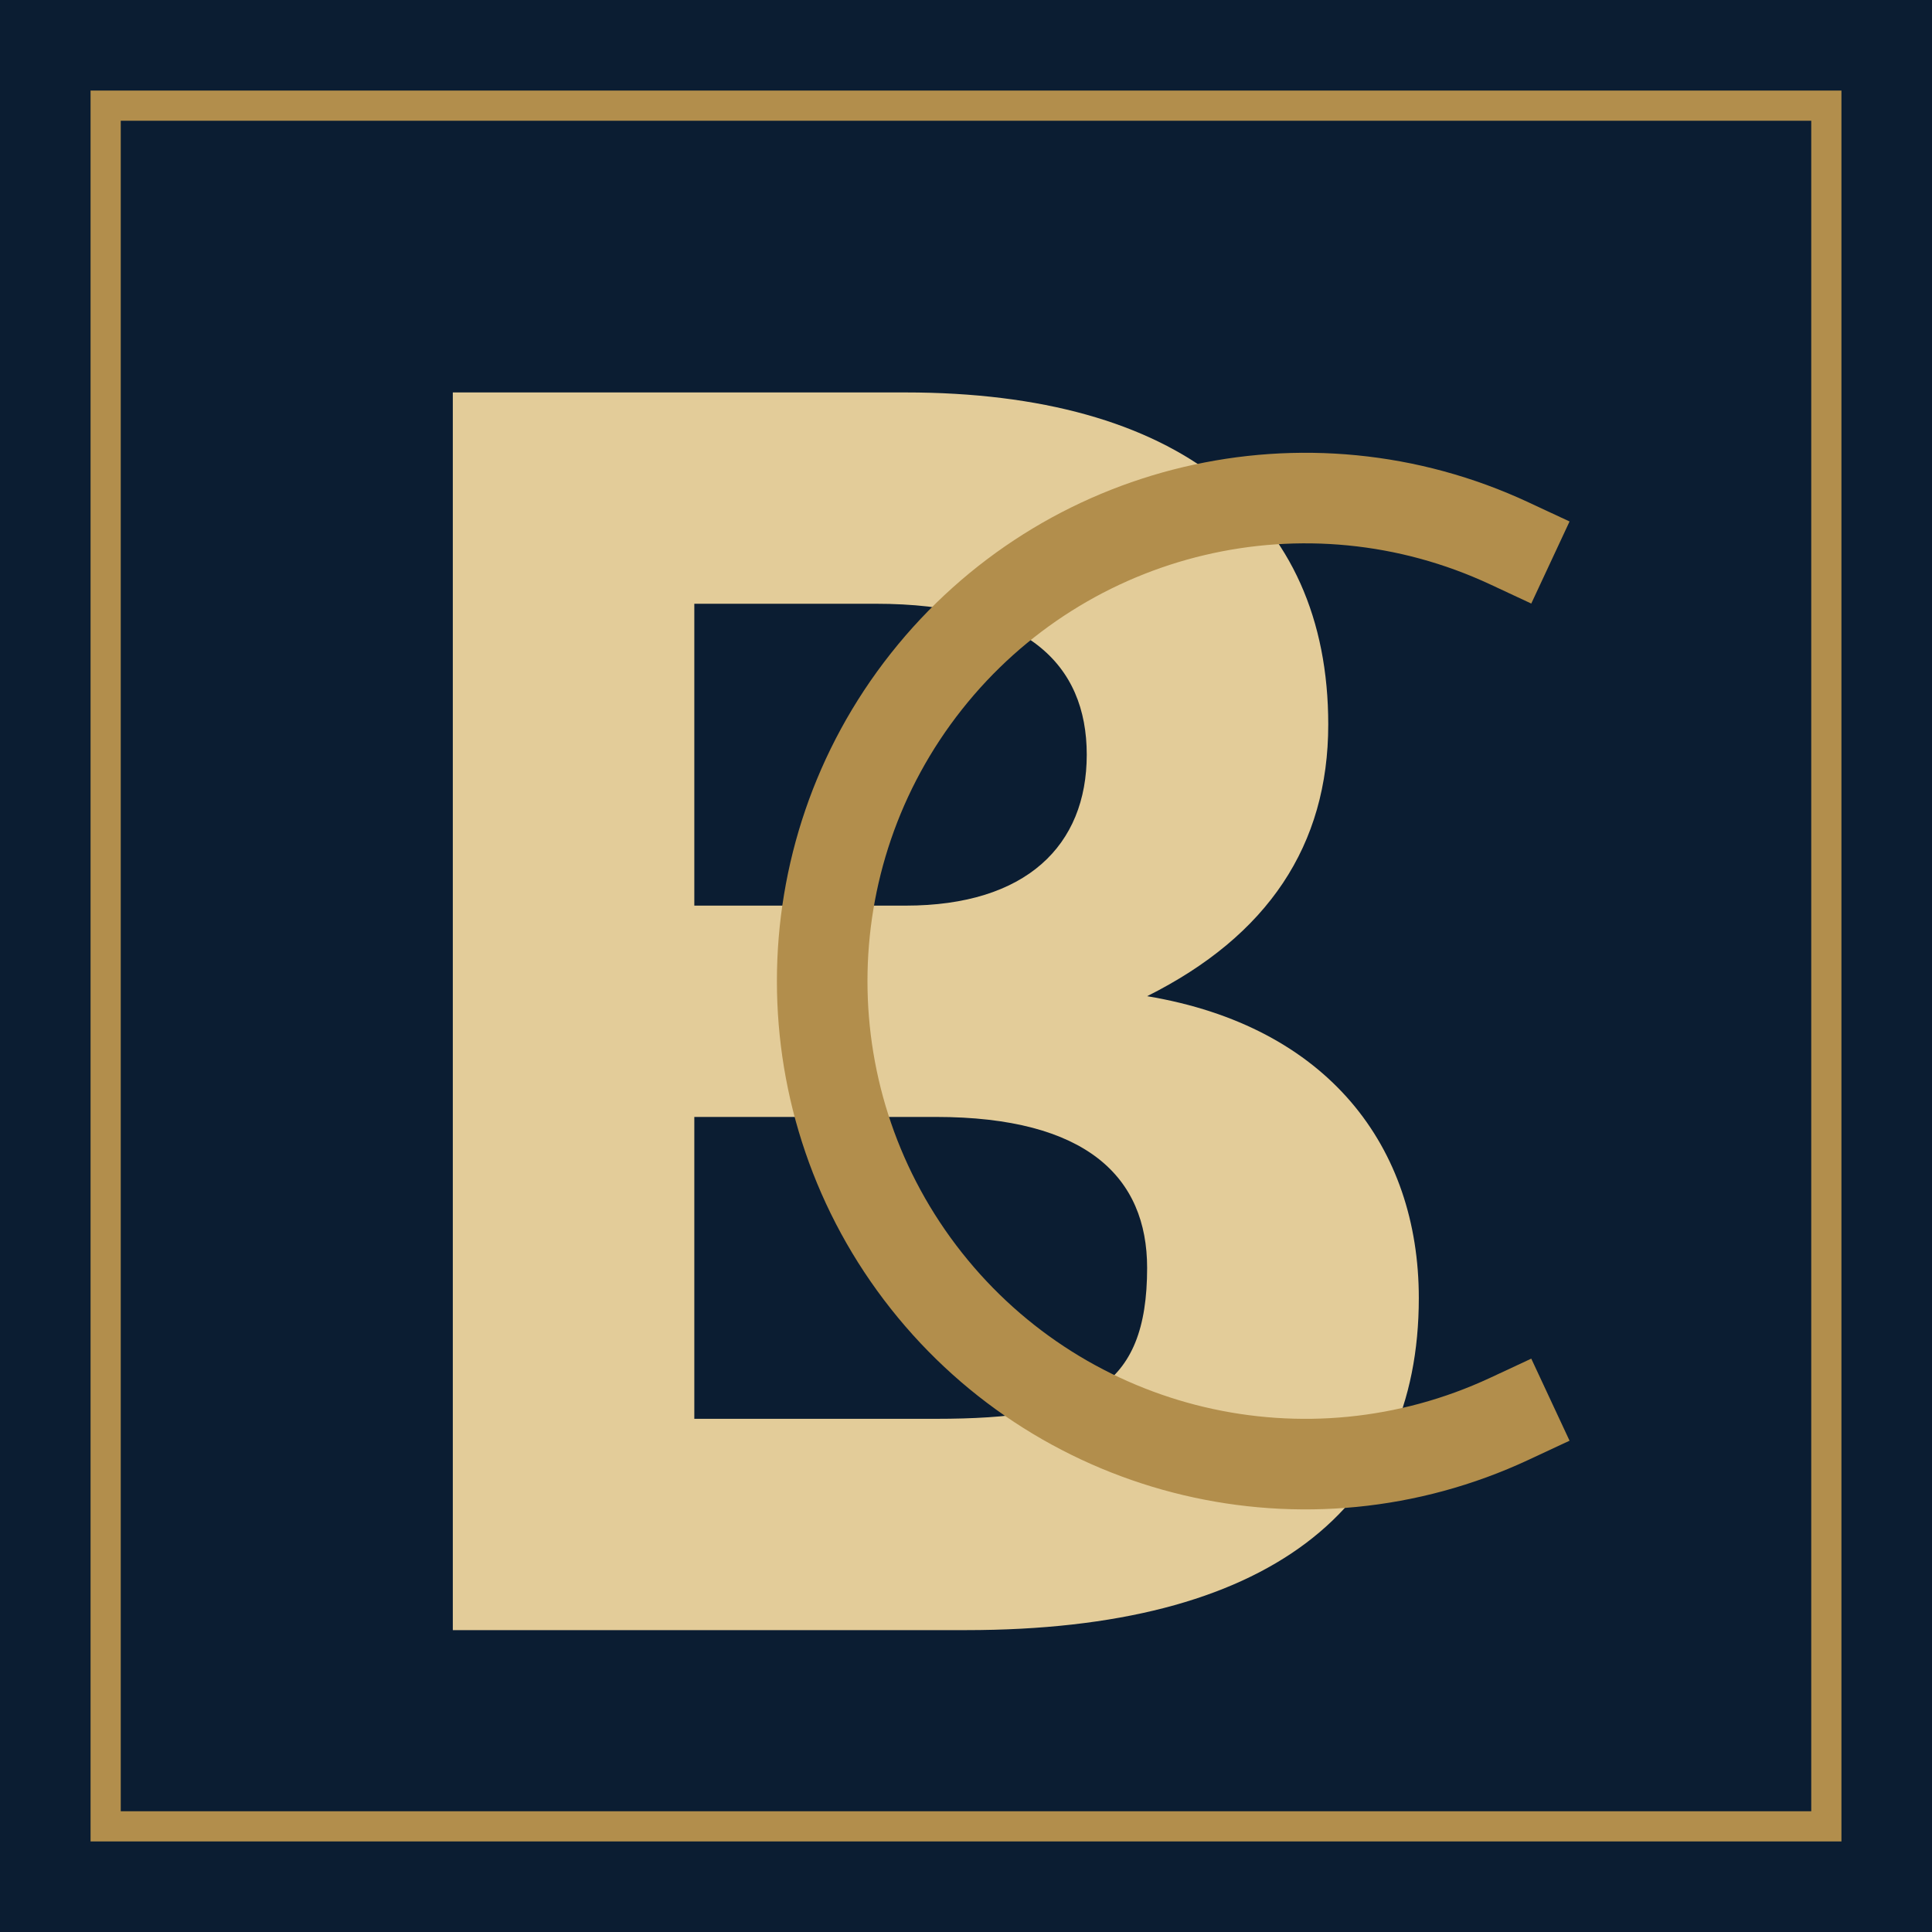
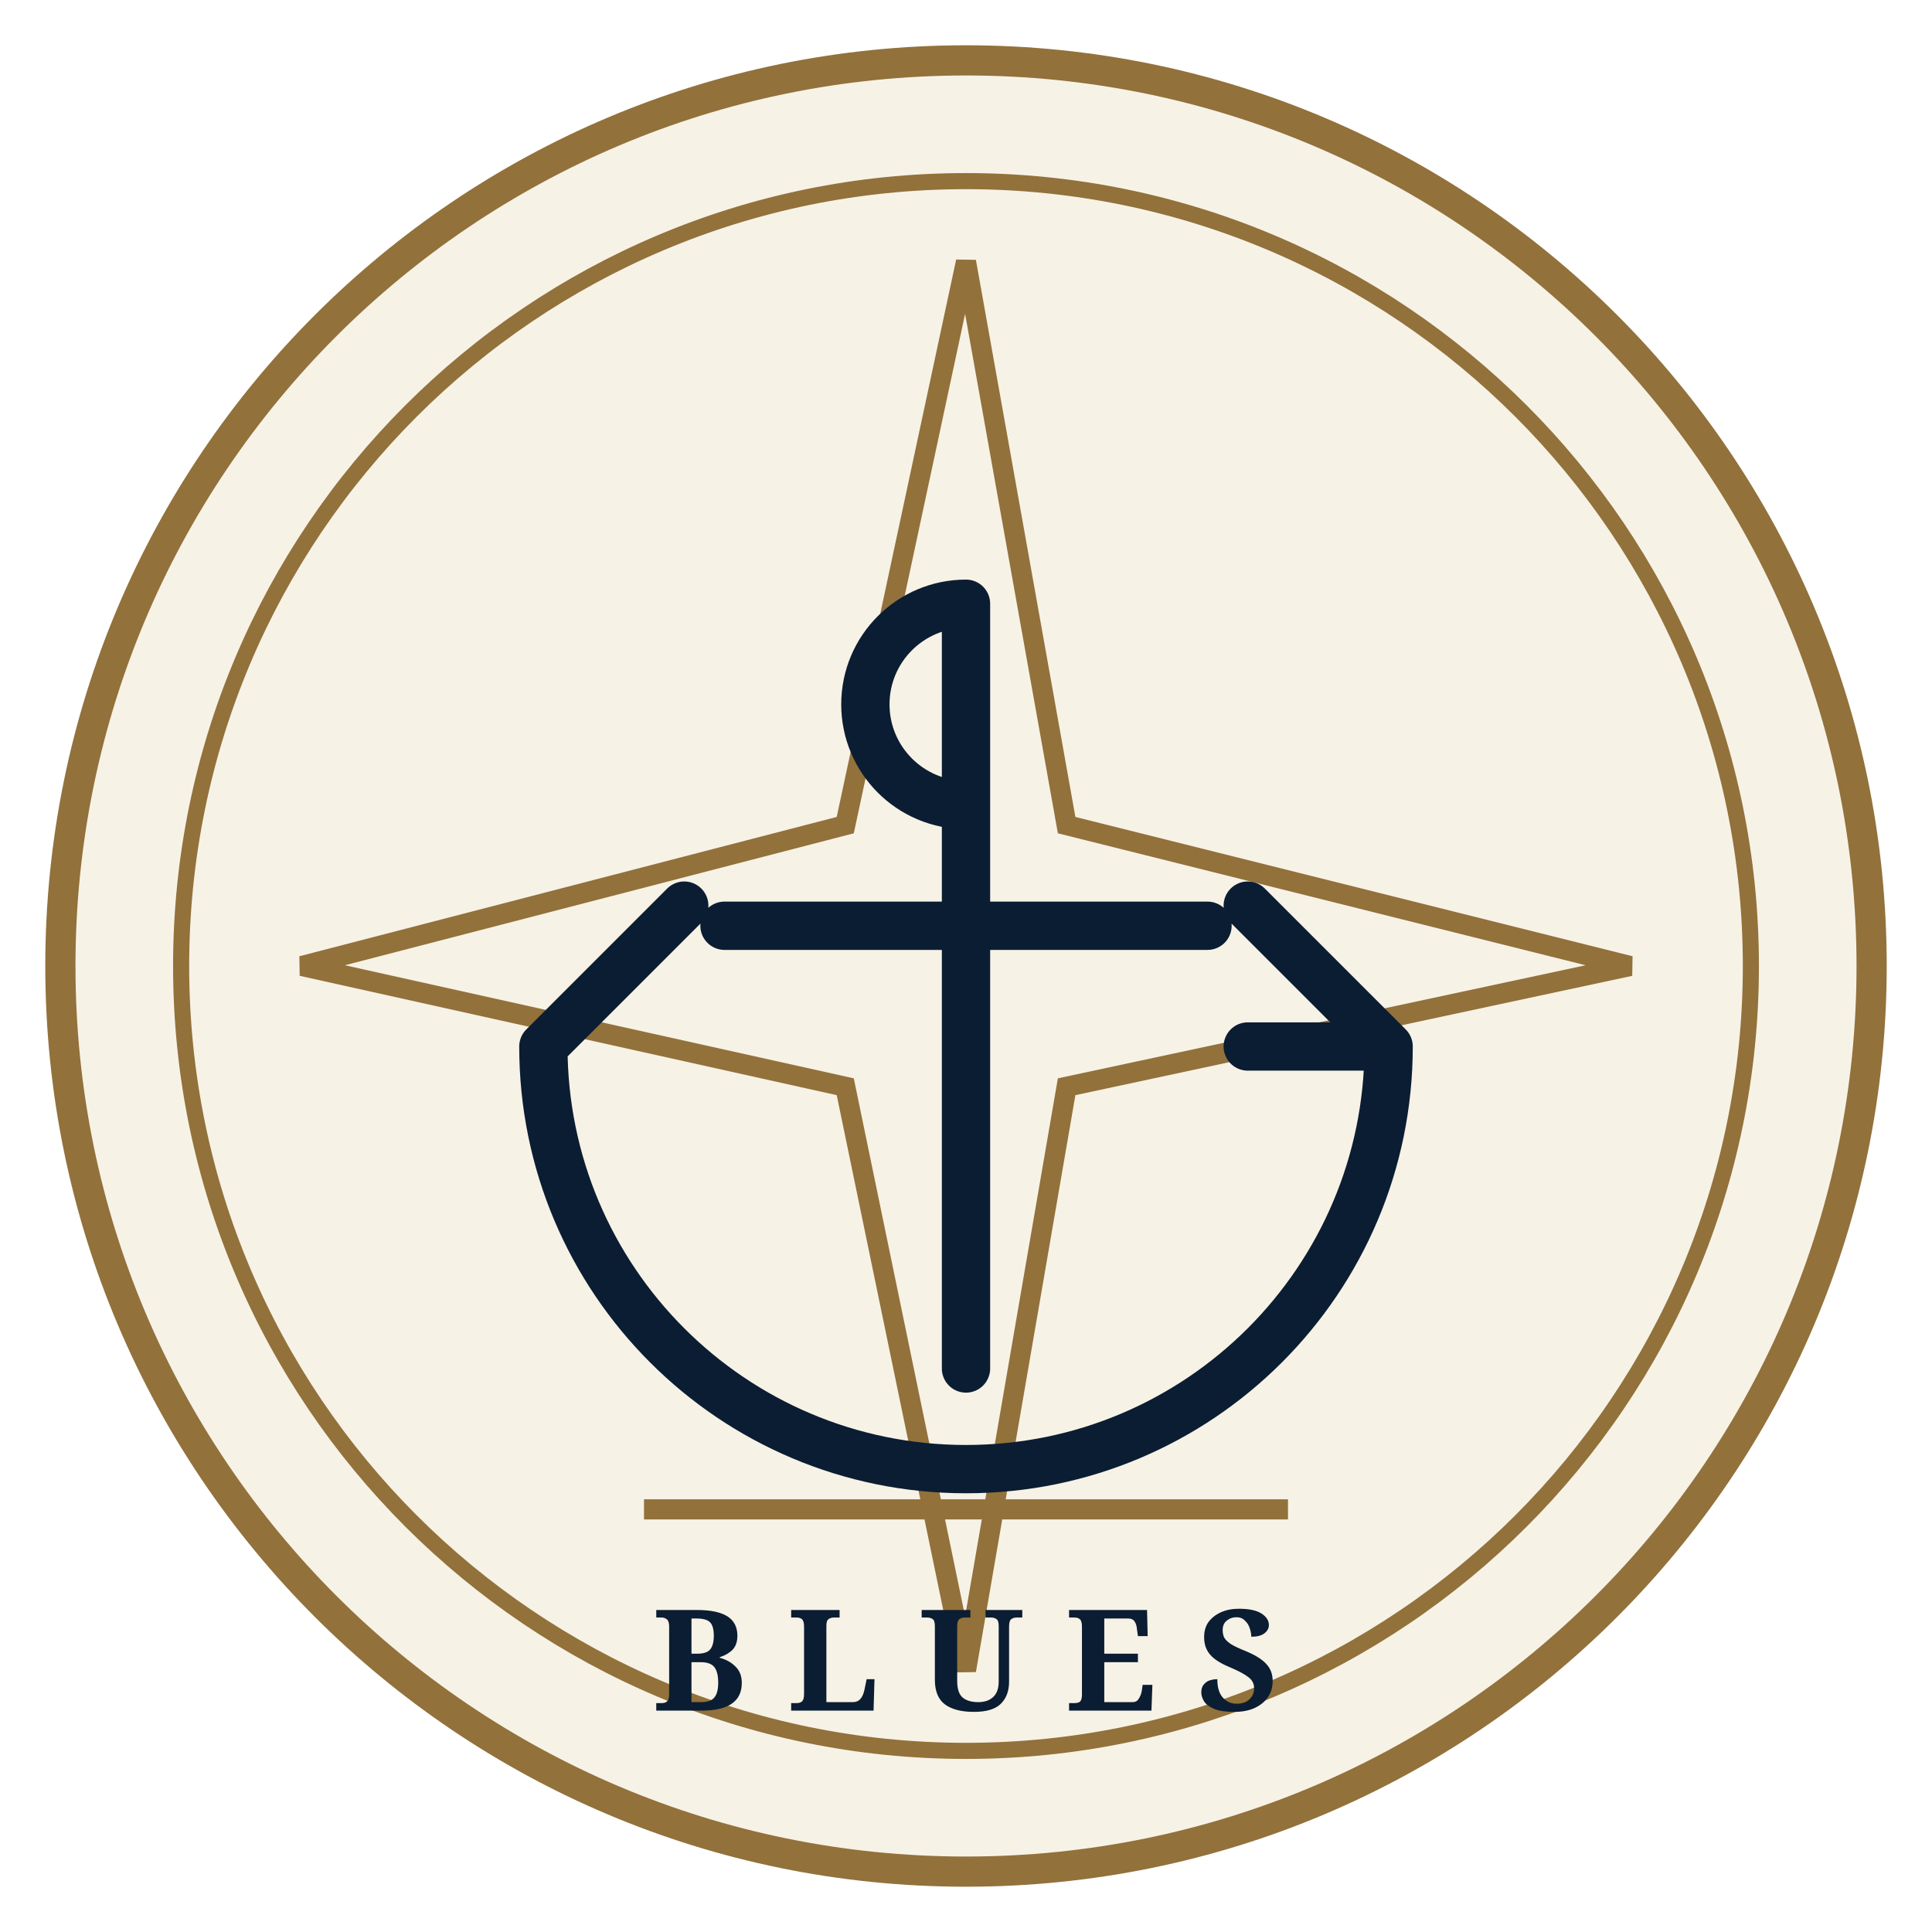
- <svg xmlns="http://www.w3.org/2000/svg" viewBox="0 0 64 64" role="img" aria-labelledby="title">
-   <rect width="64" height="64" fill="#0b1d32" />
-   <rect x="3.5" y="3.5" width="57" height="57" fill="none" stroke="#b28e4c" />
-   <path d="M15 13h15c9 0 14 4 14 11 0 4-2 7-6 9 6 1 9 5 9 10 0 7-5 11-15 11H15V13zm8 7v10h7c4 0 6-2 6-5s-2-5-7-5h-6zm0 17v10h8c5 0 7-1 7-5 0-3-2-5-7-5h-8z" fill="#e3cc99" />
-   <path d="M50 18a16 16 0 1 0 0 29" fill="none" stroke="#b28e4c" stroke-width="3" stroke-linecap="square" />
+ <svg xmlns="http://www.w3.org/2000/svg" viewBox="0 0 96 96" role="img" aria-labelledby="crest-title">
+   <circle cx="48" cy="48" r="45" fill="#f7f2e6" stroke="#92713b" stroke-width="1.5" />
+   <circle cx="48" cy="48" r="39" fill="none" stroke="#92713b" stroke-width=".8" />
+   <path d="m48 13 5 28 28 7-28 6-5 29-6-29-27-6 27-7z" fill="none" stroke="#92713b" stroke-width="1" />
+   <path d="M48 30v38m-12-22h24m-12-16a5 5 0 1 0 0 10m-21 12a21 21 0 0 0 42 0h-7m-35 0 7-7m35 7-7-7" fill="none" stroke="#0b1d32" stroke-width="2.4" stroke-linecap="round" stroke-linejoin="round" />
+   <path d="M32 75h32" stroke="#92713b" stroke-width="1" />
+   <text x="48" y="85" fill="#0b1d32" font-family="Georgia,serif" font-size="7" font-weight="bold" letter-spacing="2" text-anchor="middle">BLUES</text>
</svg>
